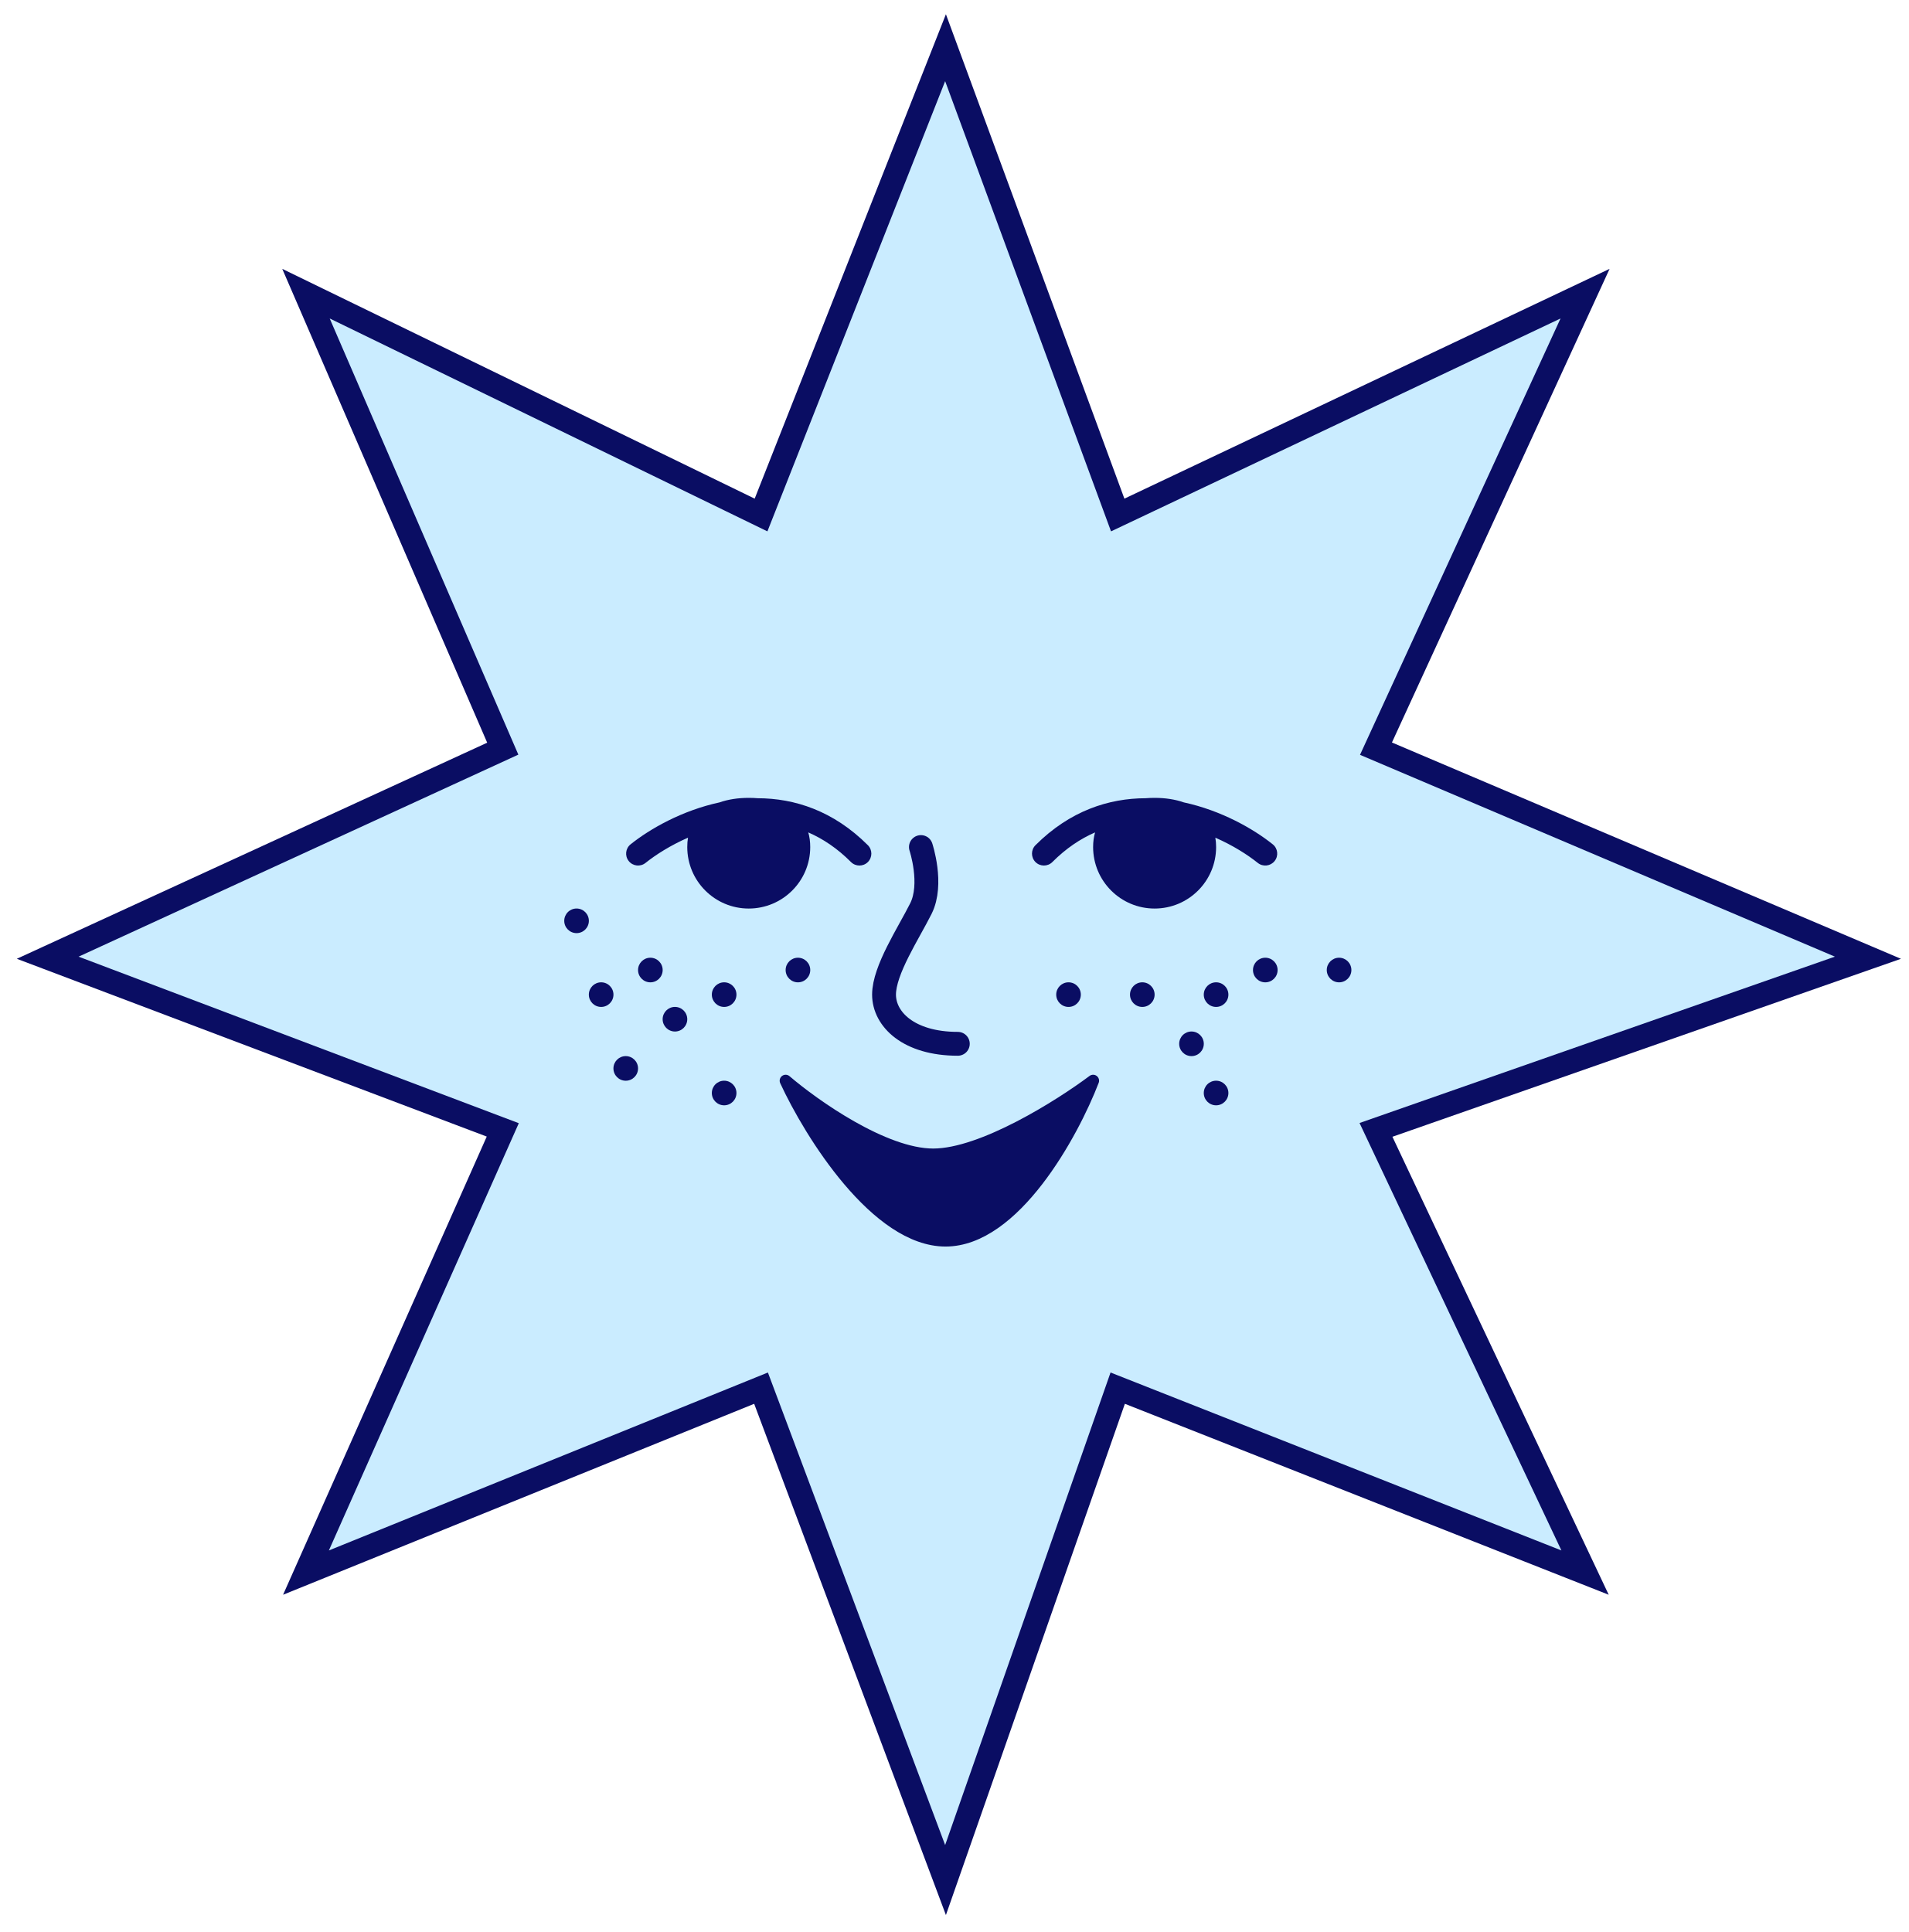
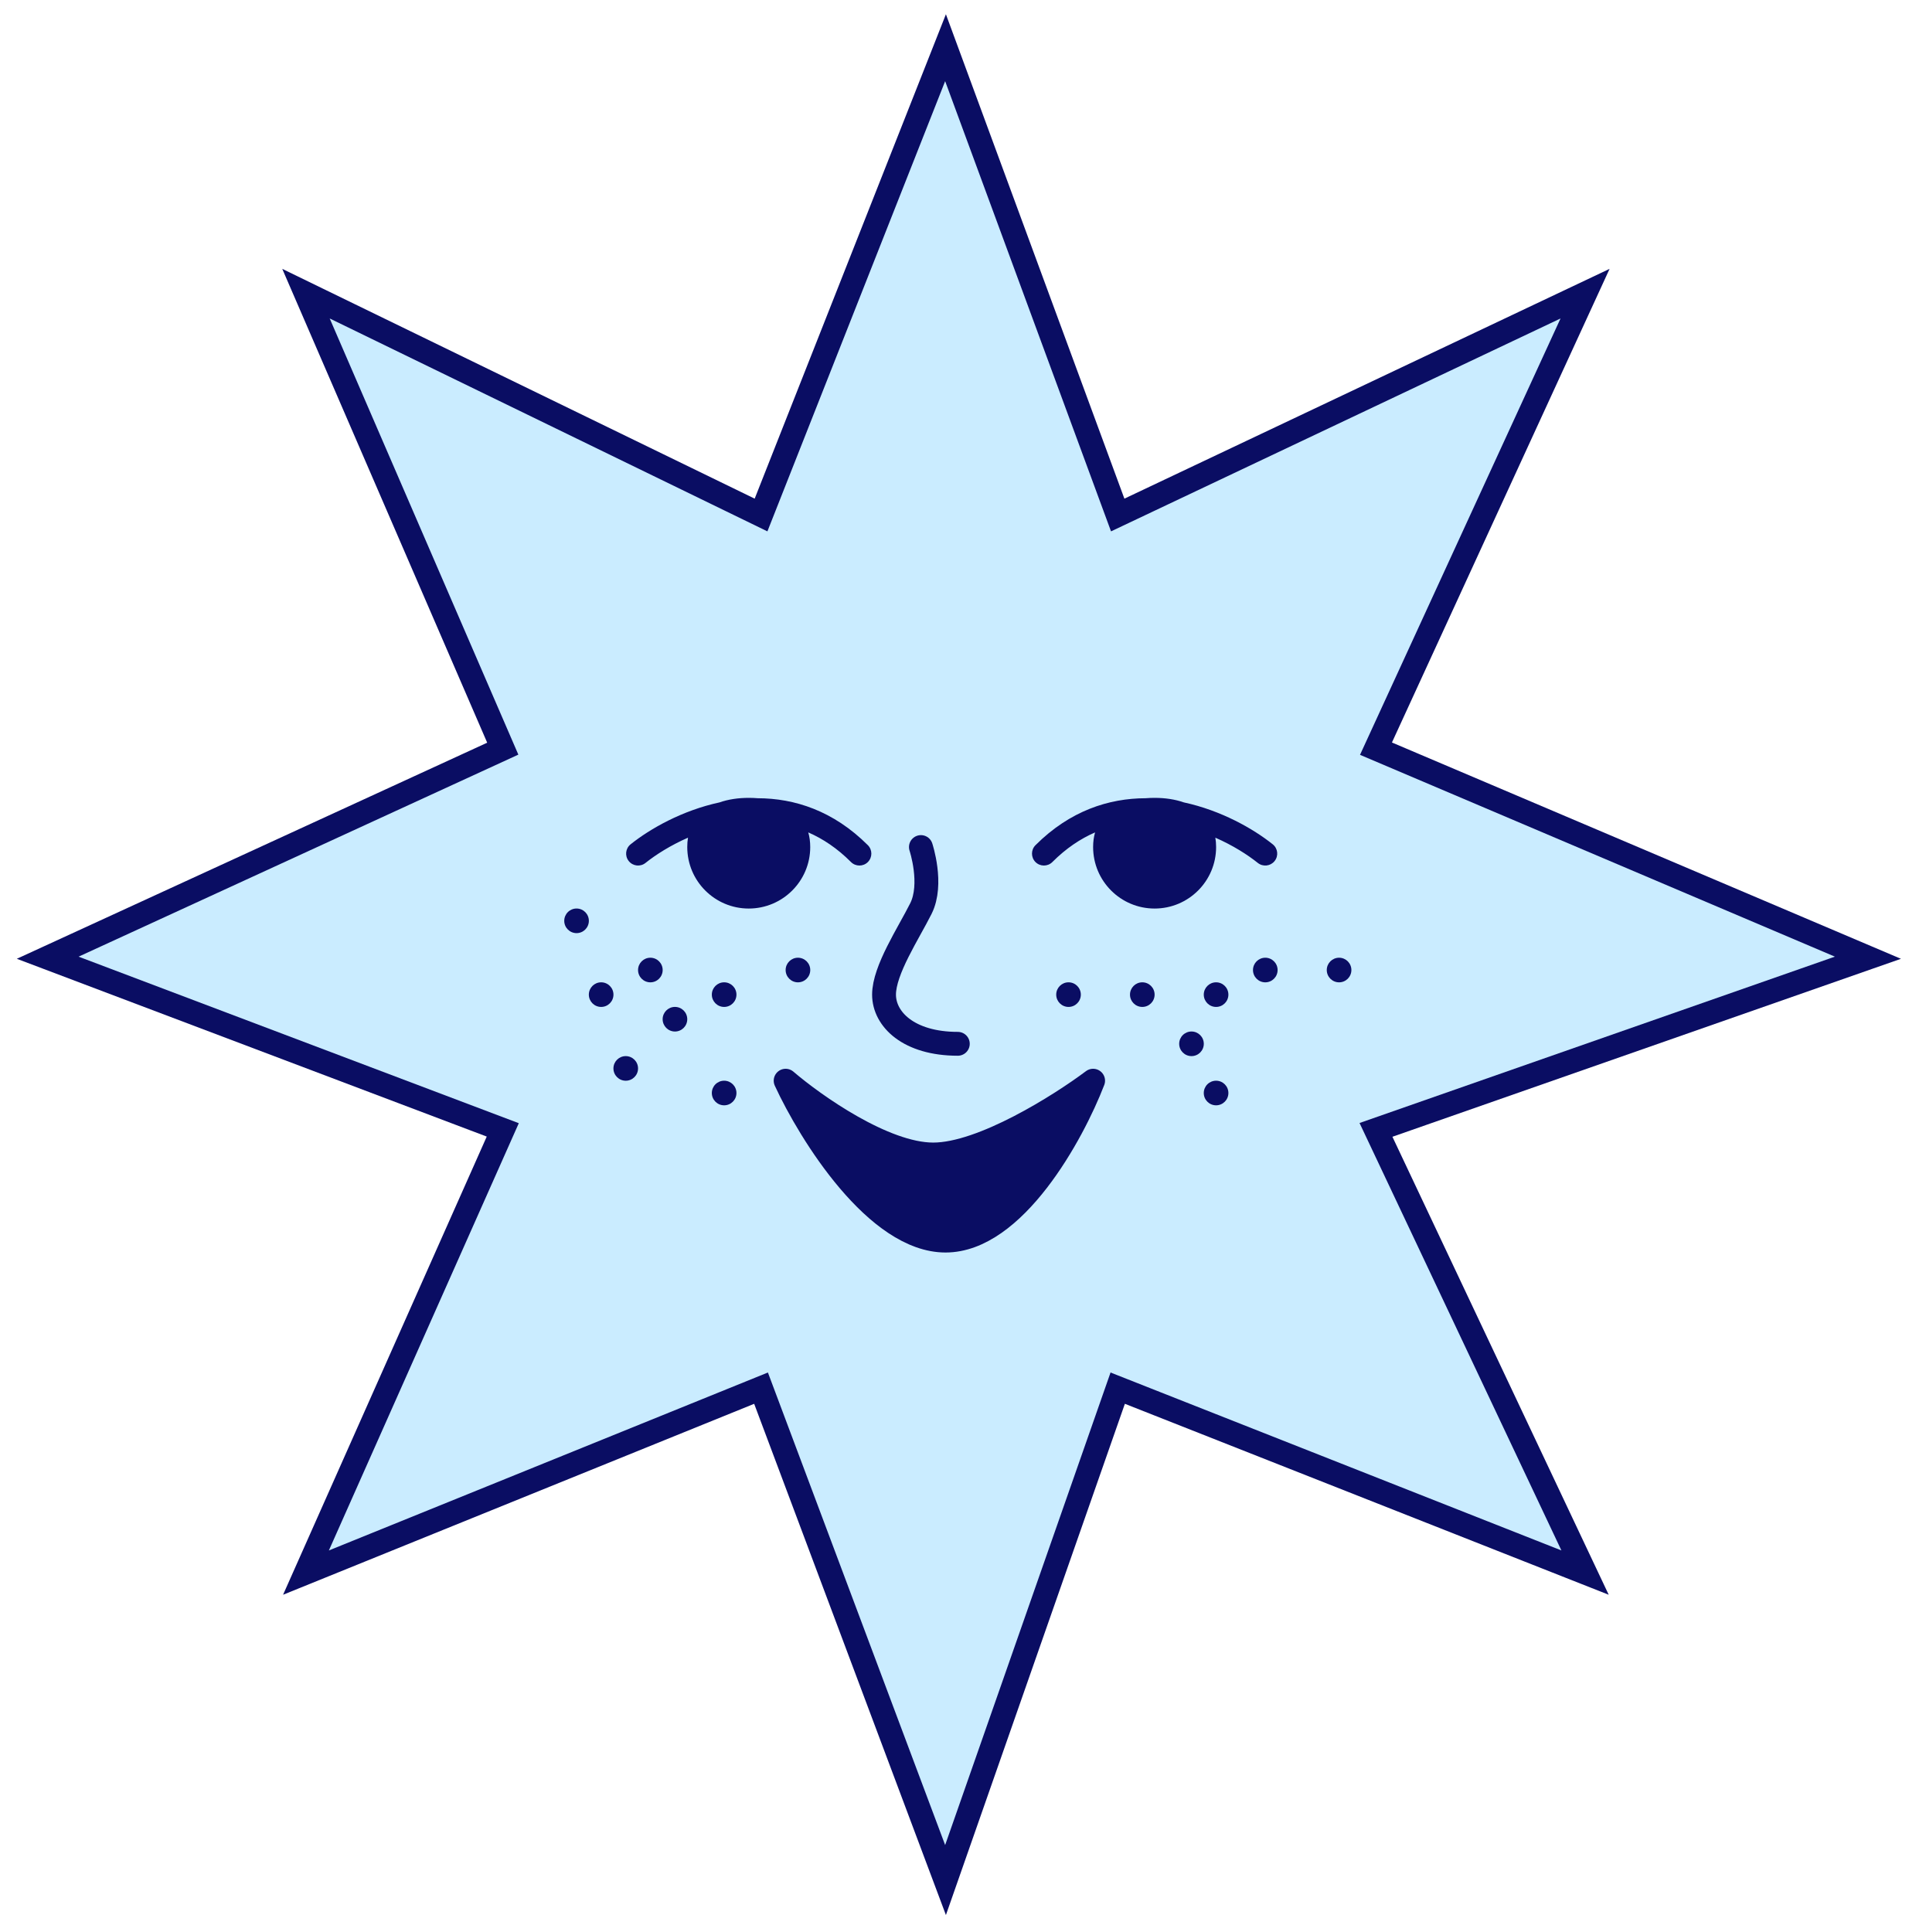
<svg xmlns="http://www.w3.org/2000/svg" width="80" height="81" viewBox="0 0 80 81" fill="none">
  <g id="logo">
    <path id="Vector 9" d="M12.827 65.932L21.077 47.371L2 40.153L21.077 31.388L12.827 12.312L31.904 21.592L39.638 2L46.856 21.592L66.448 12.312L57.683 31.388L78.306 40.153L57.683 47.371L66.448 65.932L46.856 58.199L39.638 78.822L31.904 58.199L12.827 65.932Z" fill="#CAECFF" stroke="#0A0D63" />
    <path id="Union" fill-rule="evenodd" clip-rule="evenodd" d="M31.388 38.091C32.812 38.091 33.966 36.937 33.966 35.513C33.966 35.289 33.938 35.085 33.884 34.899C34.497 35.165 35.101 35.567 35.675 36.142C35.87 36.337 36.187 36.337 36.382 36.142C36.577 35.946 36.577 35.63 36.382 35.435C34.935 33.988 33.305 33.47 31.767 33.466C31.644 33.456 31.517 33.451 31.388 33.451C30.945 33.451 30.528 33.513 30.164 33.641C28.601 33.978 27.253 34.744 26.436 35.398C26.22 35.57 26.185 35.885 26.358 36.1C26.53 36.316 26.845 36.351 27.06 36.179C27.498 35.829 28.115 35.439 28.842 35.12C28.821 35.243 28.811 35.374 28.811 35.513C28.811 36.937 29.965 38.091 31.388 38.091Z" fill="#0A0D63" />
    <path id="Union_2" fill-rule="evenodd" clip-rule="evenodd" d="M48.403 38.091C46.979 38.091 45.825 36.937 45.825 35.513C45.825 35.289 45.853 35.085 45.907 34.899C45.294 35.165 44.69 35.567 44.116 36.142C43.921 36.337 43.604 36.337 43.409 36.142C43.214 35.946 43.214 35.63 43.409 35.435C44.856 33.988 46.486 33.47 48.023 33.466C48.147 33.456 48.274 33.451 48.403 33.451C48.846 33.451 49.263 33.513 49.628 33.641C51.191 33.978 52.538 34.744 53.355 35.398C53.571 35.57 53.606 35.885 53.433 36.1C53.261 36.316 52.946 36.351 52.73 36.179C52.293 35.829 51.676 35.439 50.949 35.12C50.97 35.243 50.981 35.374 50.981 35.513C50.981 36.937 49.827 38.091 48.403 38.091Z" fill="#0A0D63" />
    <path id="Vector 11" d="M38.606 35.513C38.606 35.513 39.122 37.06 38.606 38.091C38.091 39.122 37.06 40.669 37.06 41.7C37.06 42.731 38.091 43.762 40.153 43.762" stroke="#0A0D63" stroke-linecap="round" />
-     <path id="Vector 12" d="M39.122 48.403C37.06 48.403 34.138 46.34 32.935 45.309C33.966 47.543 36.75 52.012 39.638 52.012C42.525 52.012 44.965 47.543 45.825 45.309C44.45 46.34 41.184 48.403 39.122 48.403Z" fill="#0A0D63" stroke="#0A0D63" stroke-width="0.5" stroke-linejoin="round" />
+     <path id="Vector 12" d="M39.122 48.403C37.06 48.403 34.138 46.34 32.935 45.309C33.966 47.543 36.75 52.012 39.638 52.012C42.525 52.012 44.965 47.543 45.825 45.309C44.45 46.34 41.184 48.403 39.122 48.403Z" fill="#0A0D63" stroke="#0A0D63" strokeWidth="0.5" stroke-linejoin="round" />
    <circle id="Ellipse 42" cx="30.357" cy="45.825" r="0.516" fill="#0A0D63" />
    <circle id="Ellipse 43" cx="26.232" cy="44.794" r="0.516" fill="#0A0D63" />
    <circle id="Ellipse 44" cx="28.295" cy="42.731" r="0.516" fill="#0A0D63" />
    <circle id="Ellipse 45" cx="30.357" cy="41.7" r="0.516" fill="#0A0D63" />
    <circle id="Ellipse 46" cx="33.451" cy="40.669" r="0.516" fill="#0A0D63" />
    <circle id="Ellipse 47" cx="27.264" cy="40.669" r="0.516" fill="#0A0D63" />
    <circle id="Ellipse 48" cx="24.17" cy="38.606" r="0.516" fill="#0A0D63" />
    <circle id="Ellipse 49" cx="25.201" cy="41.7" r="0.516" fill="#0A0D63" />
    <circle id="Ellipse 50" cx="44.794" cy="41.7" r="0.516" fill="#0A0D63" />
    <circle id="Ellipse 51" cx="47.887" cy="41.7" r="0.516" fill="#0A0D63" />
    <circle id="Ellipse 52" cx="50.98" cy="41.7" r="0.516" fill="#0A0D63" />
    <circle id="Ellipse 53" cx="49.949" cy="43.762" r="0.516" fill="#0A0D63" />
    <circle id="Ellipse 54" cx="50.98" cy="45.825" r="0.516" fill="#0A0D63" />
    <circle id="Ellipse 55" cx="53.043" cy="40.669" r="0.516" fill="#0A0D63" />
    <circle id="Ellipse 56" cx="56.136" cy="40.669" r="0.516" fill="#0A0D63" />
  </g>
</svg>
